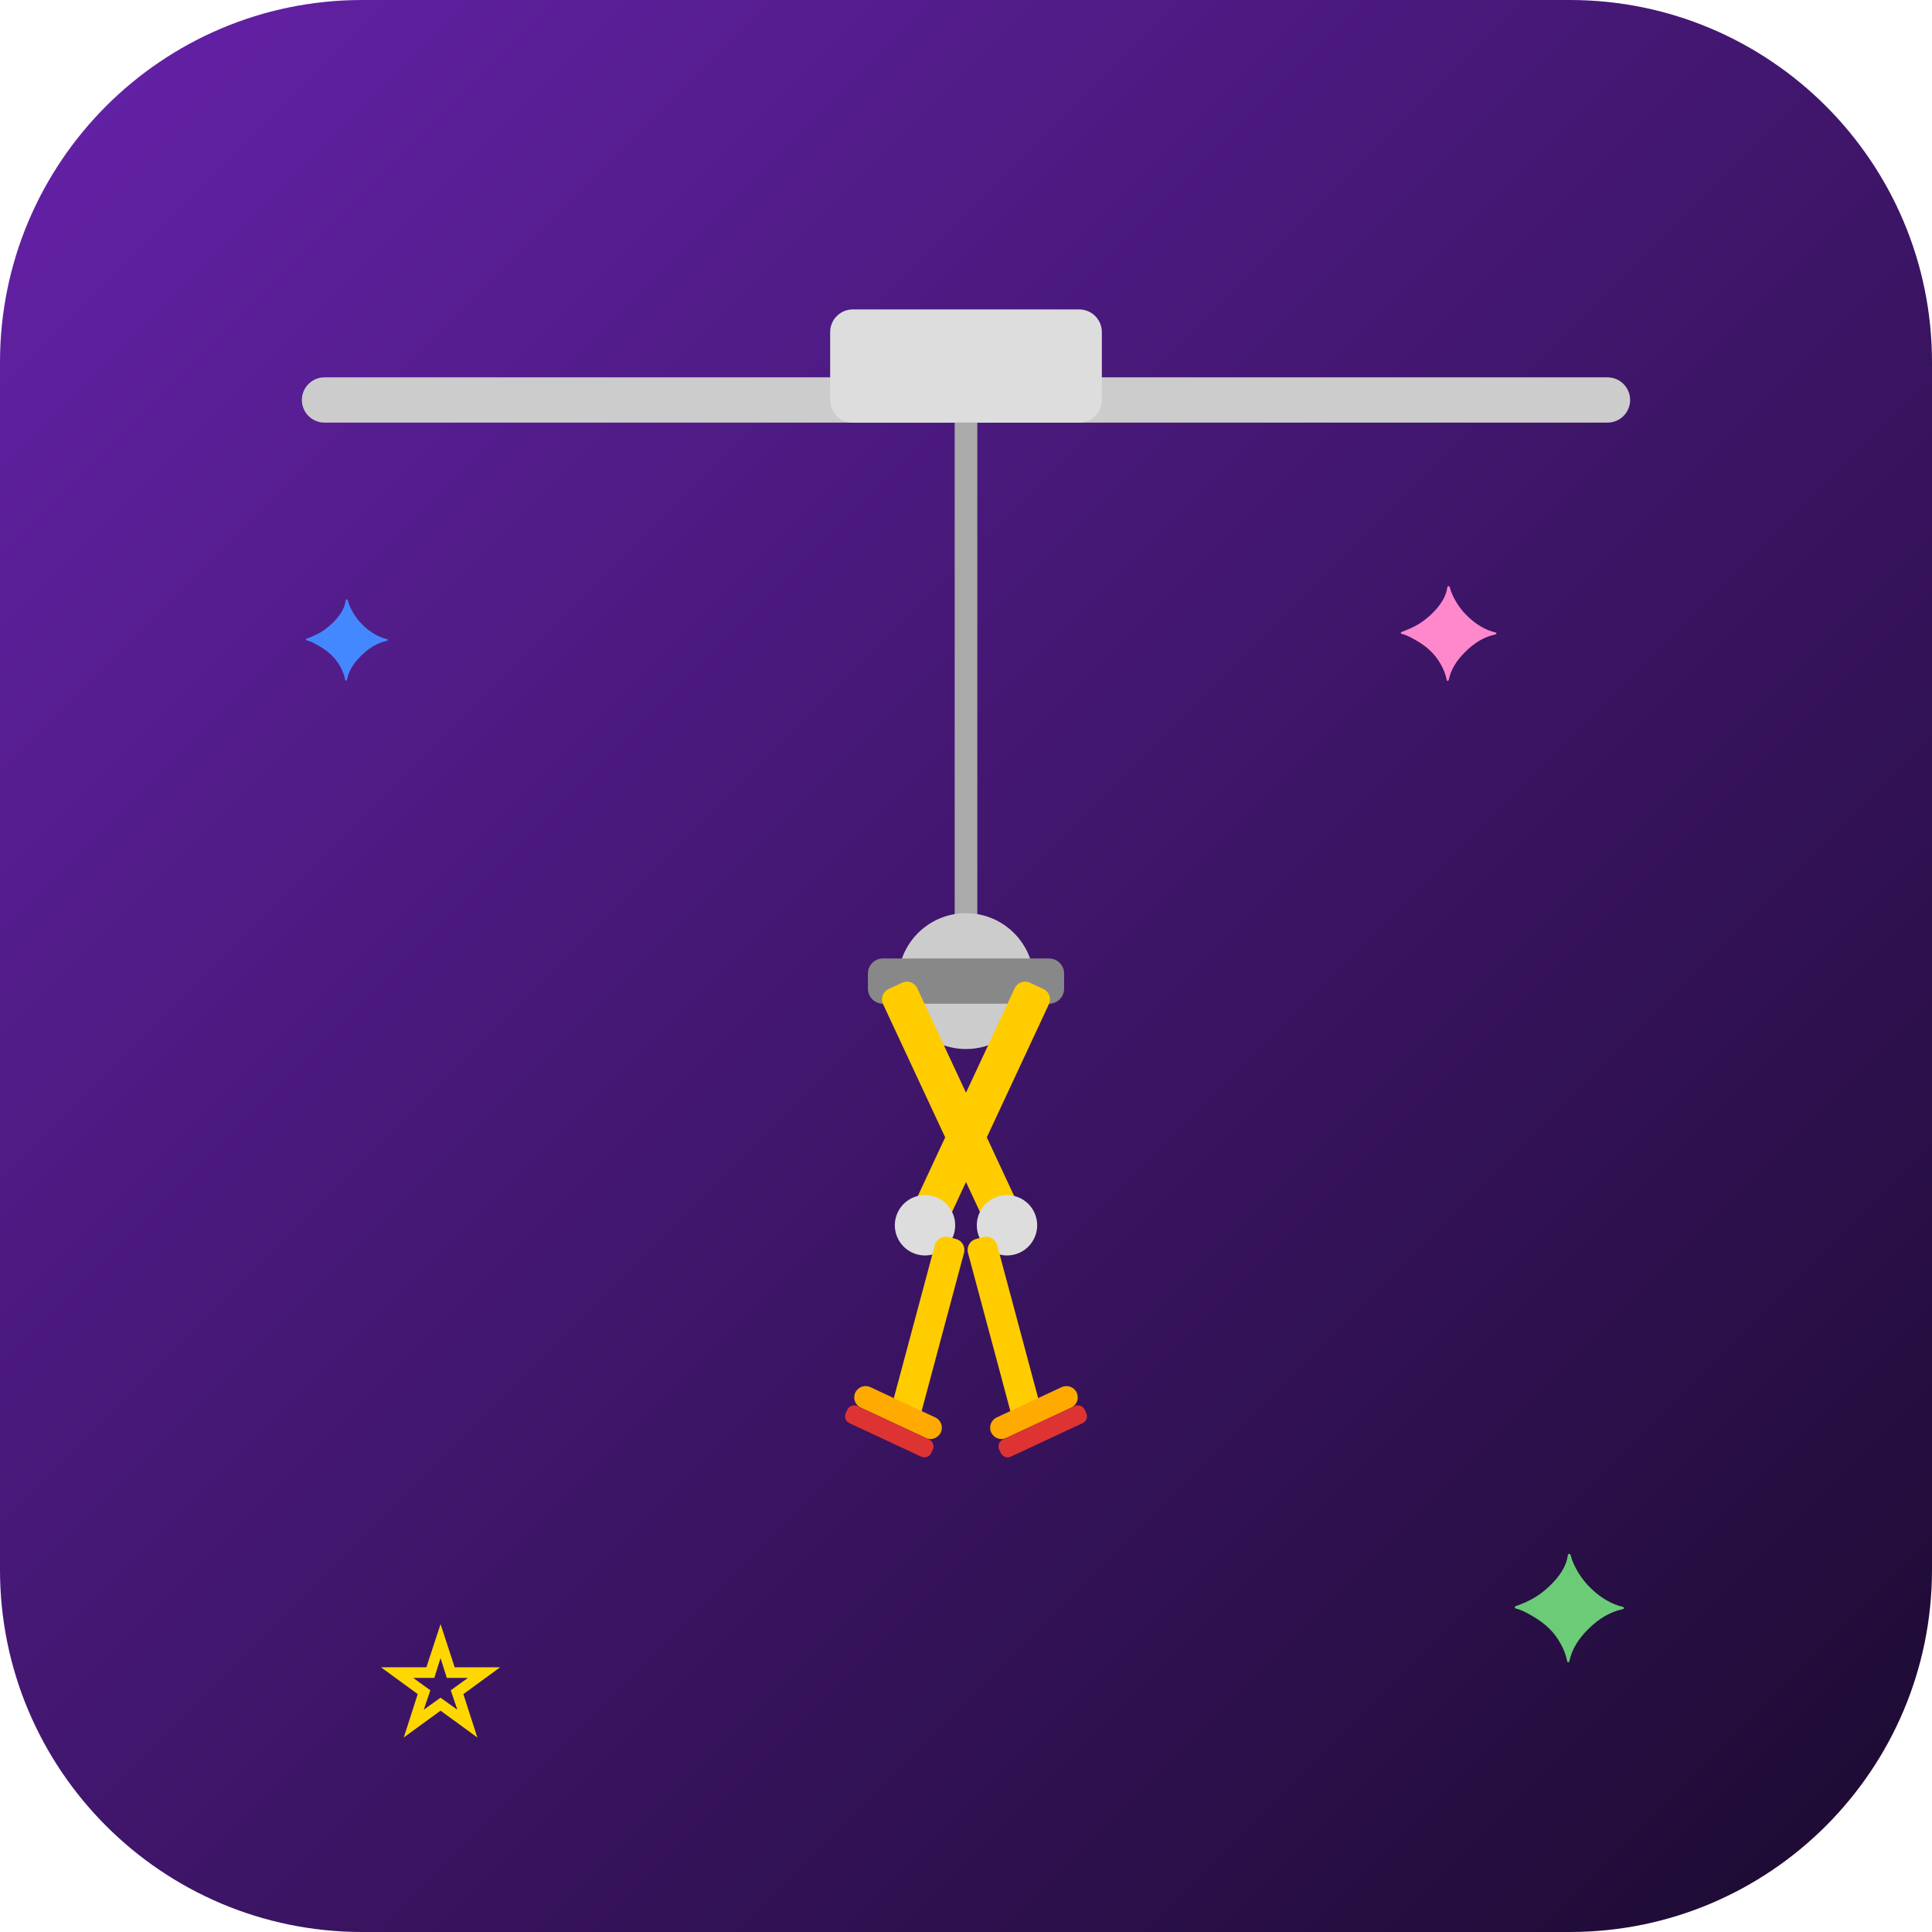
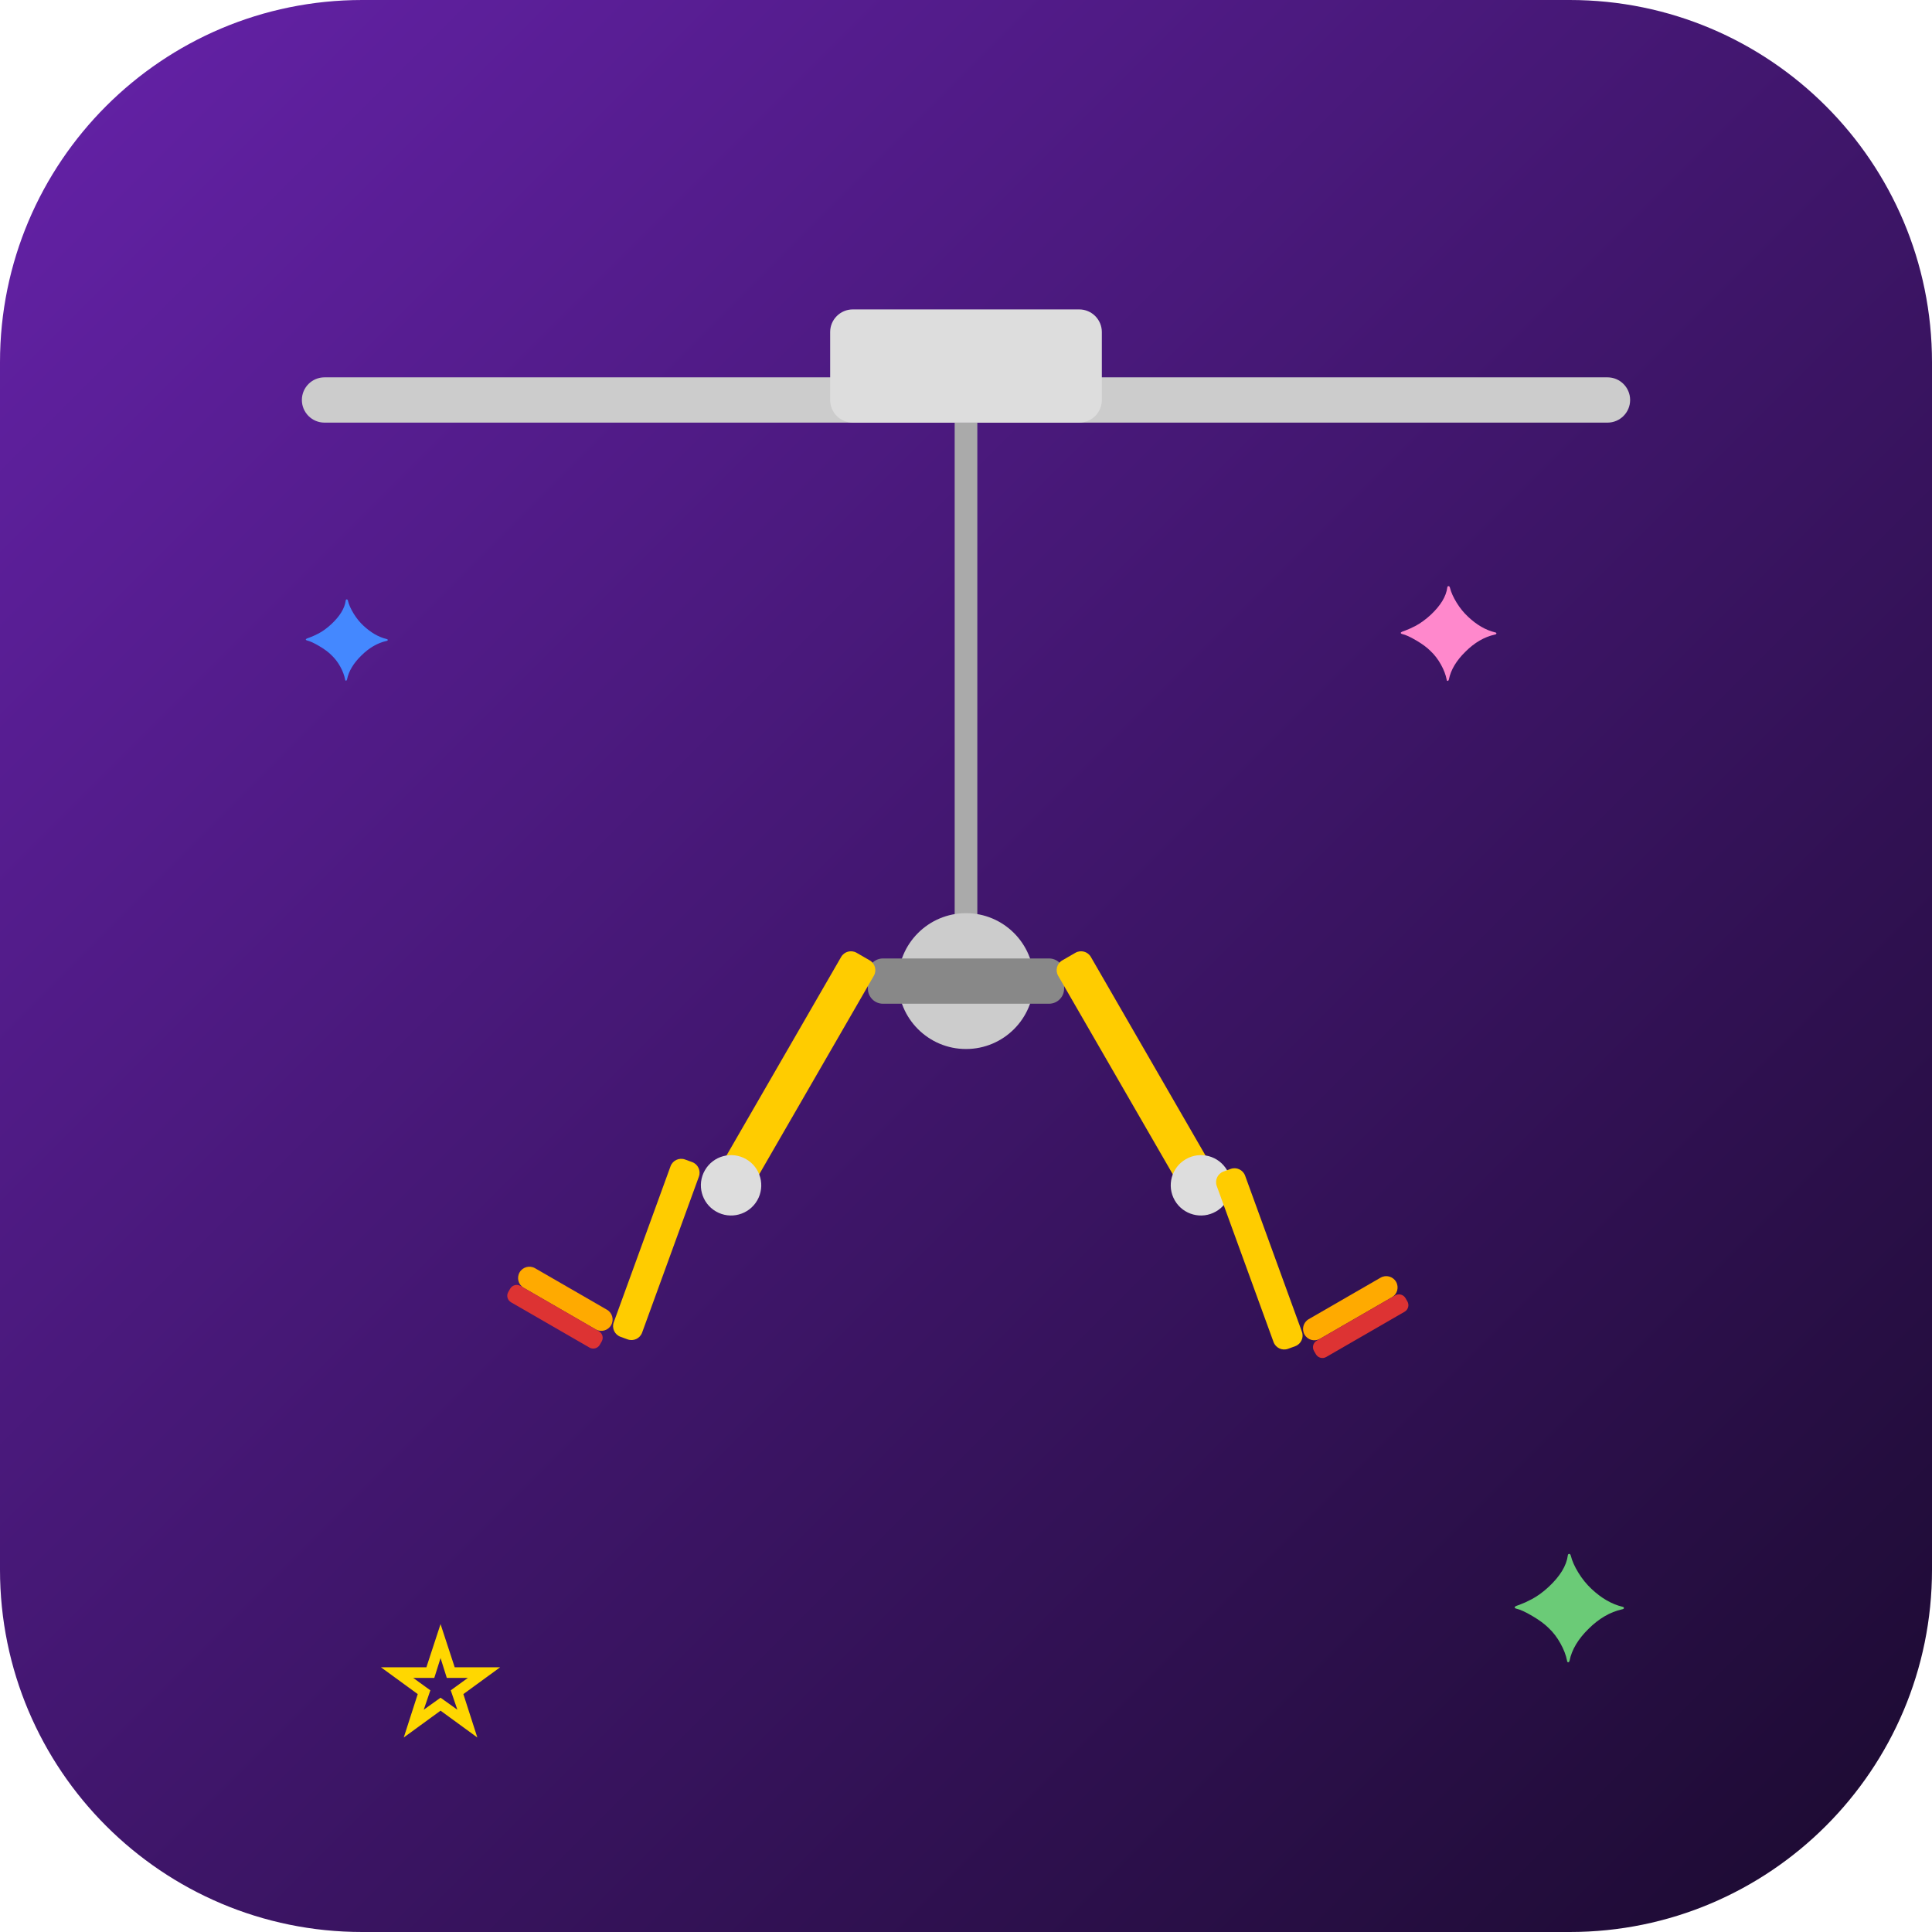
<svg xmlns="http://www.w3.org/2000/svg" viewBox="0 0 512 512">
  <defs>
    <linearGradient id="bg" x1="0" y1="0" x2="1" y2="1">
      <stop offset="0%" stop-color="#6622aa" />
      <stop offset="100%" stop-color="#1a0a2e" />
    </linearGradient>
  </defs>
  <rect width="512" height="512" rx="96" fill="url(#bg)" />
  <rect x="80" y="100" width="352" height="12" rx="6" fill="#cccccc" />
  <rect x="220" y="82" width="72" height="30" rx="6" fill="#dddddd" />
  <rect x="253" y="112" width="6" height="140" fill="#aaaaaa" />
  <circle cx="256" cy="260" r="18" fill="#cccccc" />
  <rect x="230" y="254" width="52" height="12" rx="4" fill="#888888" />
-   <g transform="rotate(-25, 240, 260)">
-     <rect x="232" y="260" width="10" height="70" rx="3" fill="#ffcc00" />
-     <circle cx="237" cy="330" r="8" fill="#dddddd" />
-     <rect x="225" y="330" width="8" height="50" rx="3" fill="#ffcc00" transform="rotate(10, 229, 330)" />
-     <rect x="210" y="375" width="25" height="6" rx="3" fill="#ffaa00" />
-     <rect x="210" y="381" width="25" height="5" rx="2" fill="#dd3333" />
+   <g transform="rotate(30, 240, 260)">
+     <rect x="222" y="260" width="10" height="70" rx="3" fill="#ffcc00" />
+     <circle cx="227" cy="330" r="8" fill="#dddddd" />
+     <rect x="210" y="330" width="8" height="50" rx="3" fill="#ffcc00" transform="rotate(-10, 214, 330)" />
+     <rect x="190" y="375" width="28" height="6" rx="3" fill="#ffaa00" />
+     <rect x="190" y="381" width="28" height="5" rx="2" fill="#dd3333" />
  </g>
-   <g transform="rotate(25, 272, 260)">
-     <rect x="270" y="260" width="10" height="70" rx="3" fill="#ffcc00" />
-     <circle cx="275" cy="330" r="8" fill="#dddddd" />
-     <rect x="279" y="330" width="8" height="50" rx="3" fill="#ffcc00" transform="rotate(-10, 283, 330)" />
-     <rect x="277" y="375" width="25" height="6" rx="3" fill="#ffaa00" />
-     <rect x="277" y="381" width="25" height="5" rx="2" fill="#dd3333" />
+   <g transform="rotate(-30, 272, 260)">
+     <rect x="280" y="260" width="10" height="70" rx="3" fill="#ffcc00" />
+     <circle cx="285" cy="330" r="8" fill="#dddddd" />
+     <rect x="289" y="330" width="8" height="50" rx="3" fill="#ffcc00" transform="rotate(10, 293, 330)" />
+     <rect x="289" y="375" width="28" height="6" rx="3" fill="#ffaa00" />
+     <rect x="289" y="381" width="28" height="5" rx="2" fill="#dd3333" />
  </g>
  <text x="100" y="460" font-size="50" fill="#FFD700">⭐</text>
  <text x="370" y="180" font-size="35" fill="#FF88CC">✦</text>
  <text x="400" y="440" font-size="40" fill="#6BCB77">✦</text>
  <text x="80" y="180" font-size="30" fill="#4488FF">✦</text>
</svg>
